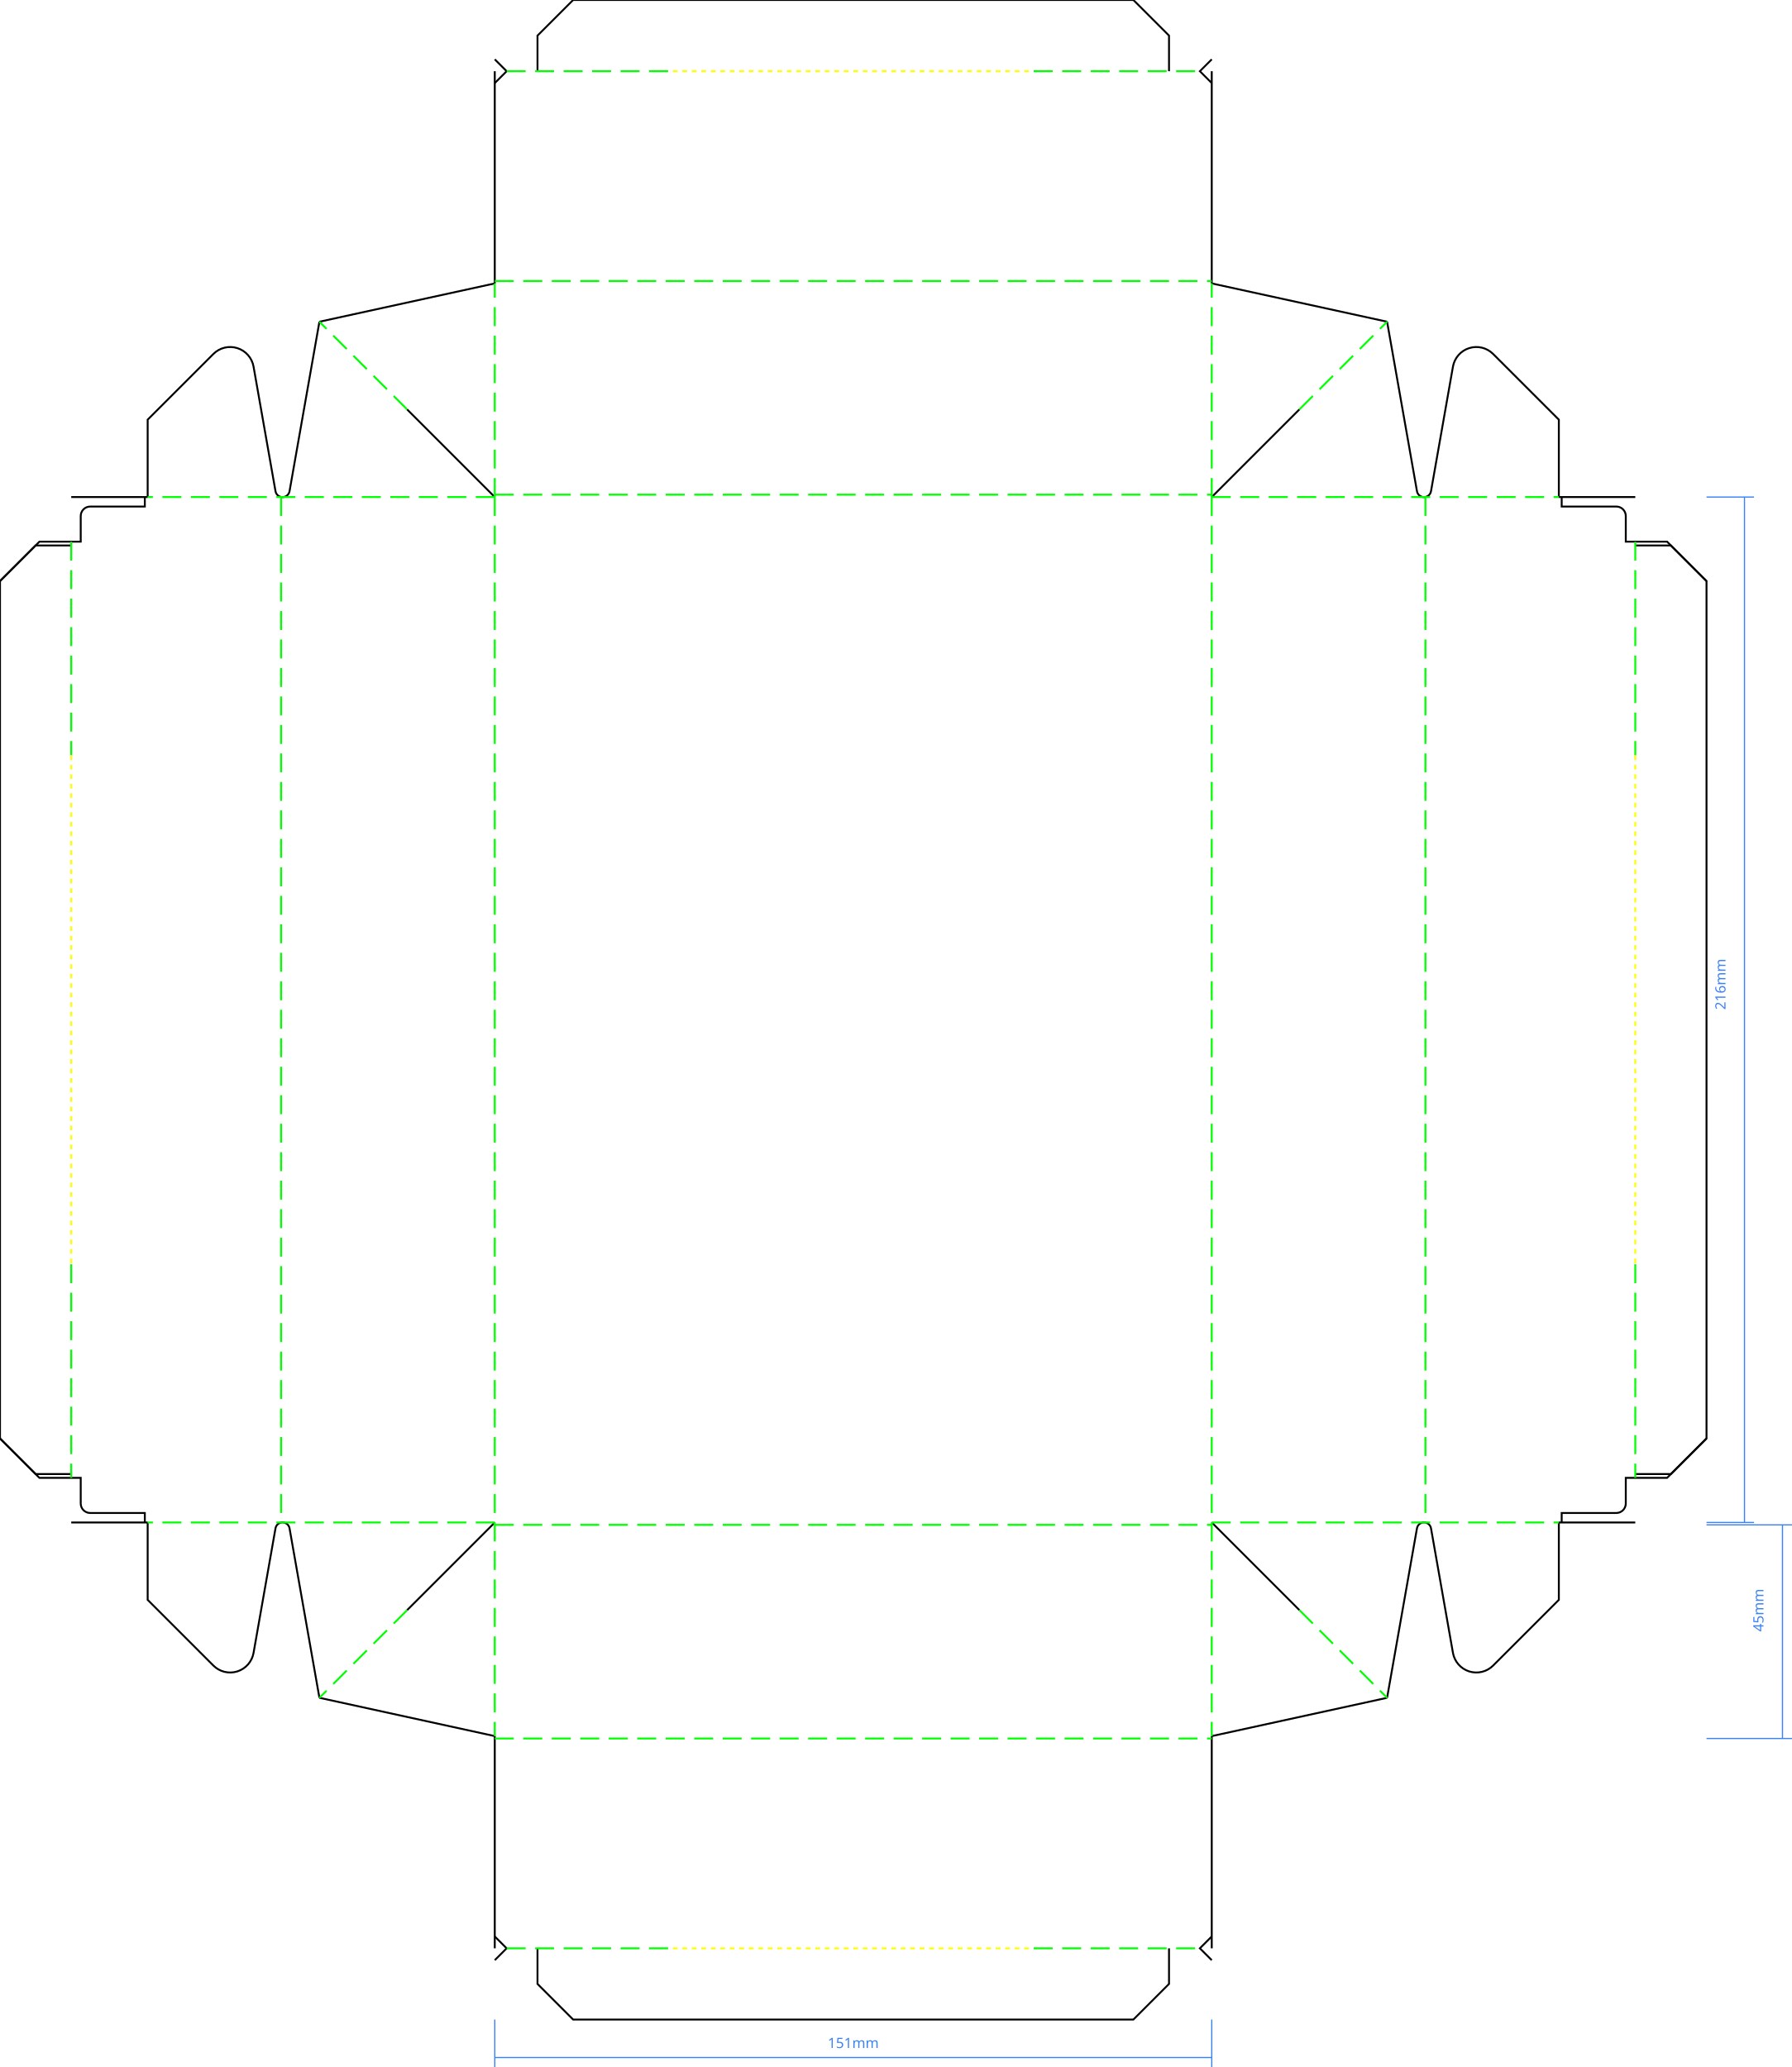
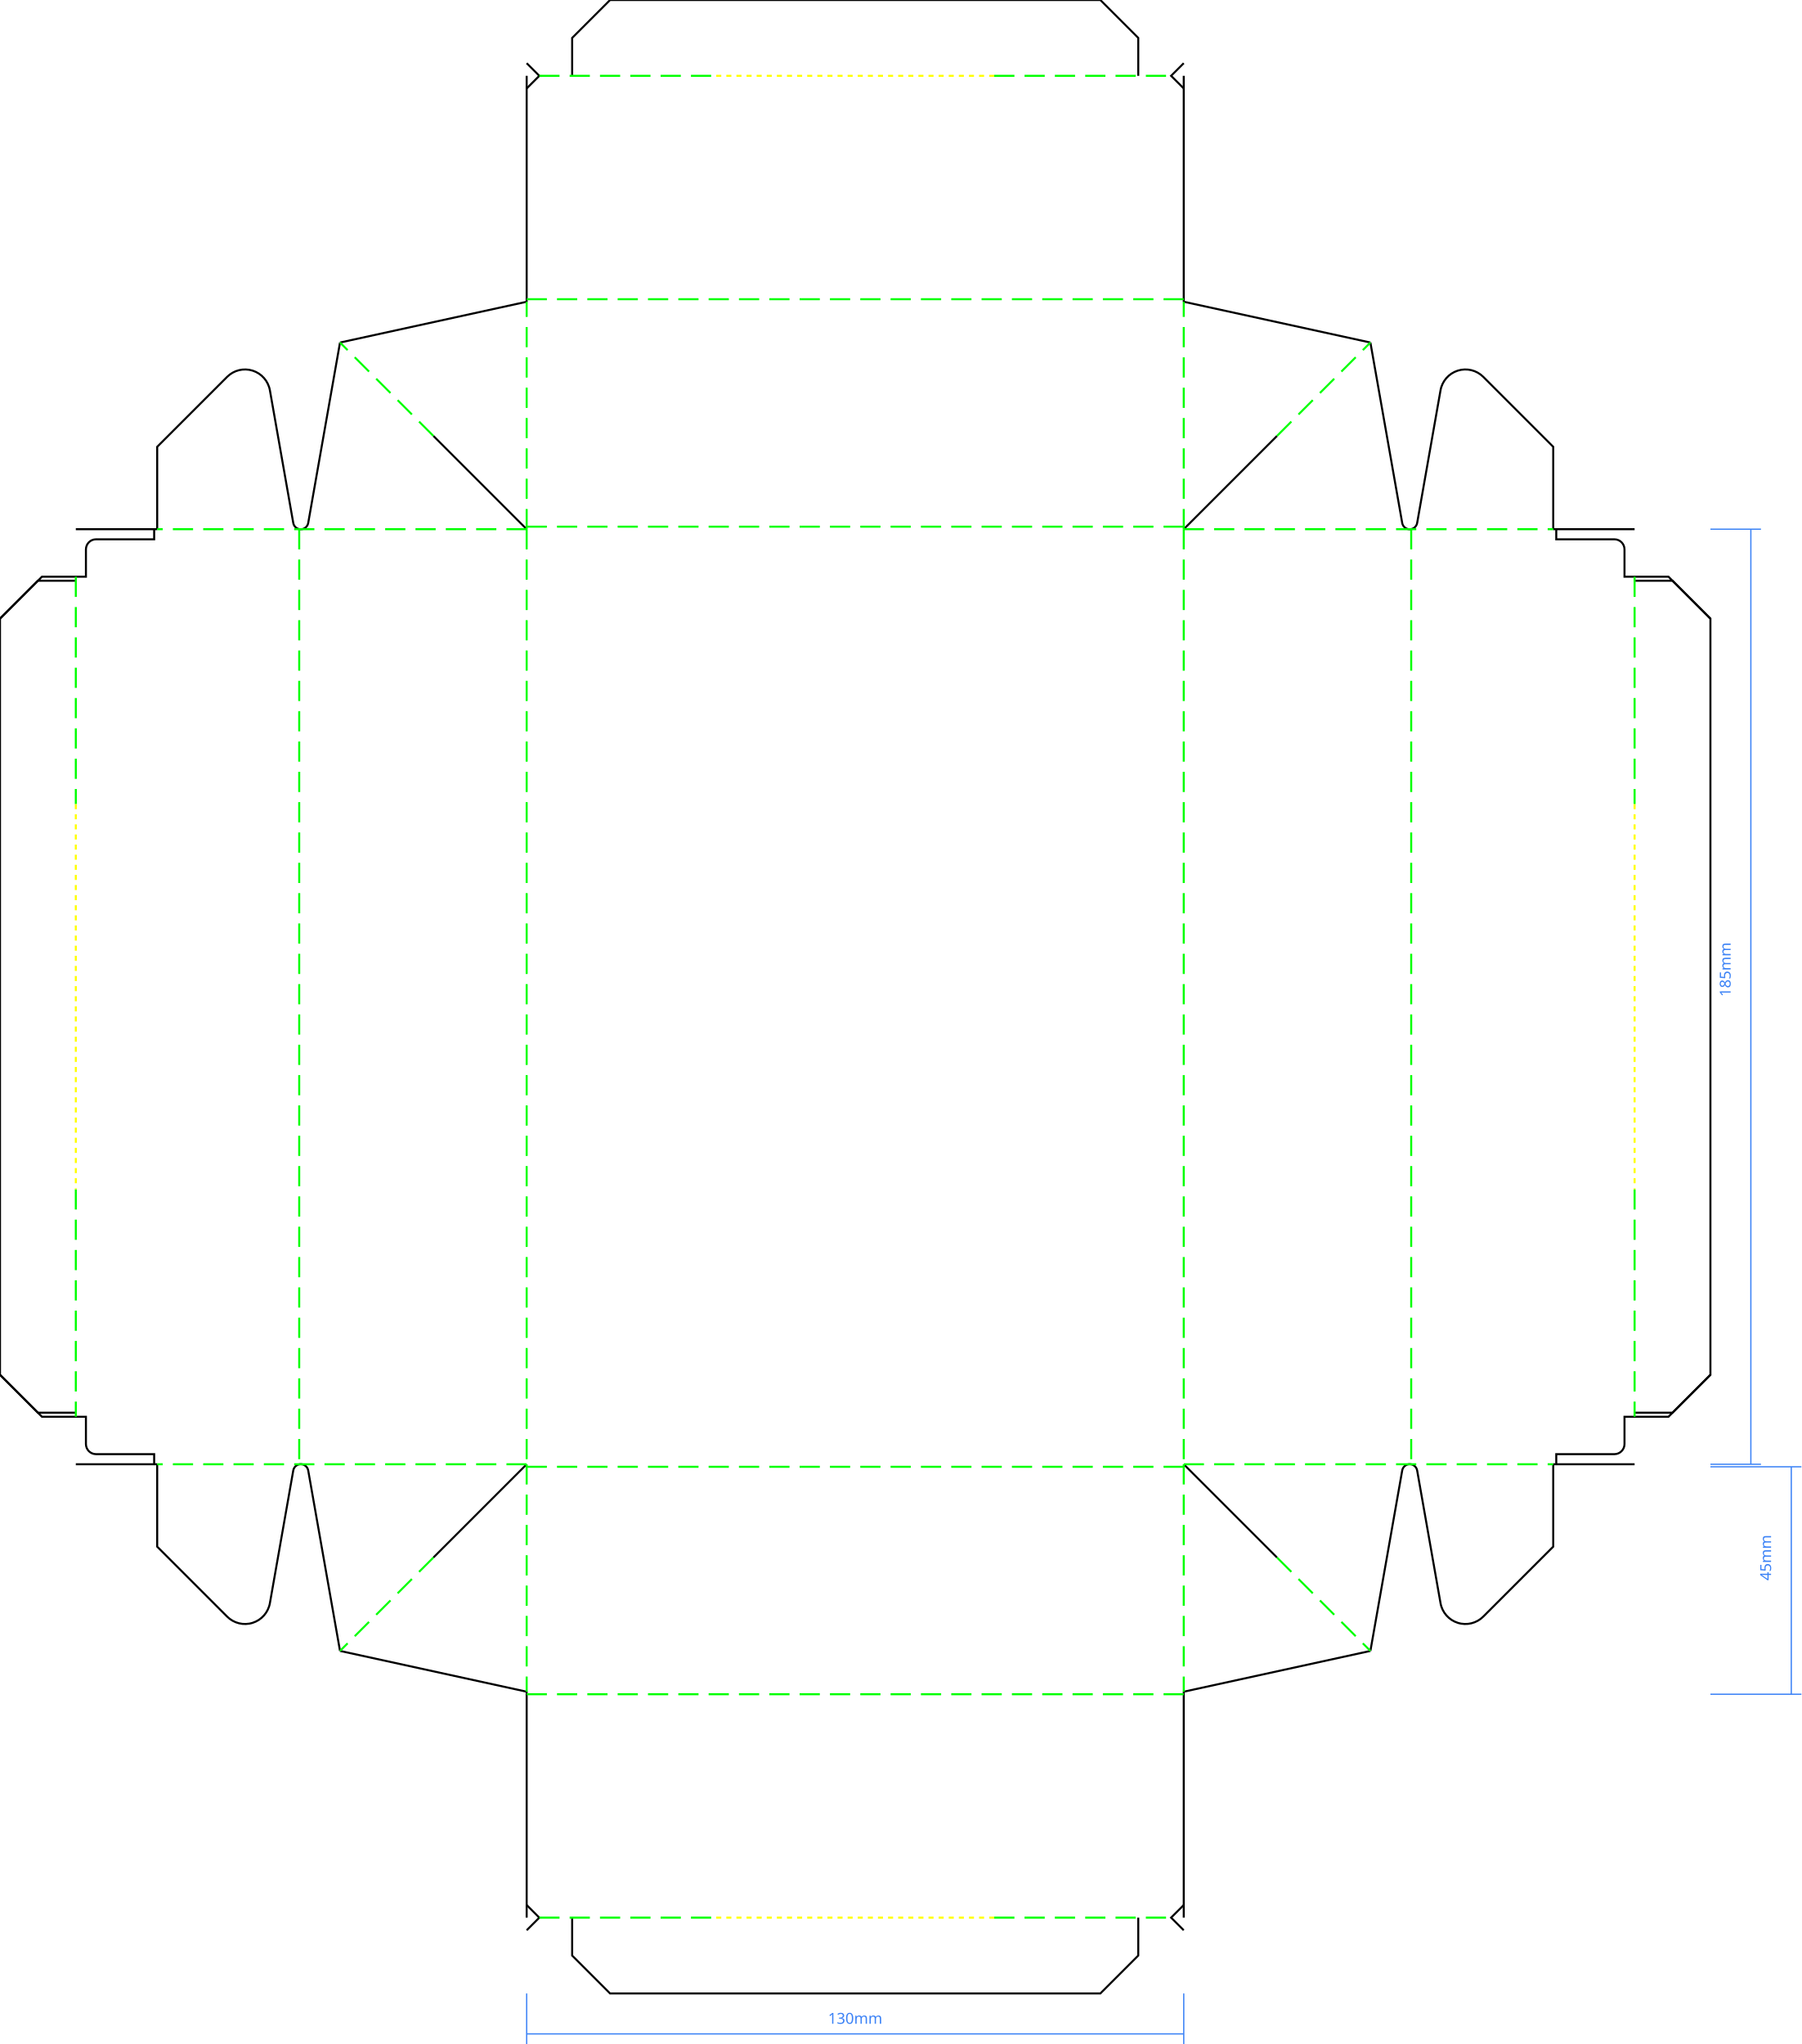
- <svg xmlns="http://www.w3.org/2000/svg" width="377.40mm" height="435.40mm" viewBox="0.00 0.00 377.40 435.40">
+ <svg xmlns="http://www.w3.org/2000/svg" width="356.40mm" height="404.40mm" viewBox="0.00 0.00 356.40 404.40">
  <g id="CUT" data-name="切割線">
-     <path d="M31.10,104.70 L15.00,104.70 M31.10,320.70 L15.00,320.70" stroke="#000000" stroke-width="0.4" fill="none" />
-     <path d="M15.00,114.90 L7.50,114.90 L0.00,122.40 L0.00,303.00 L7.50,310.50 L15.00,310.50" stroke="#000000" stroke-width="0.4" fill="none" />
-     <path d="M328.30,104.70 L344.40,104.70 M328.30,320.70 L344.40,320.70" stroke="#000000" stroke-width="0.4" fill="none" />
-     <path d="M344.40,114.90 L351.90,114.90 L359.40,122.40 L359.40,303.00 L351.90,310.50 L344.40,310.50" stroke="#000000" stroke-width="0.4" fill="none" />
-     <path d="M104.20,59.70 L104.20,15.00 M255.20,59.70 L255.20,15.00" stroke="#000000" stroke-width="0.4" fill="none" />
-     <path d="M104.20,12.50 L106.70,15.00 L104.20,17.50 M255.20,12.50 L252.70,15.00 L255.20,17.50" stroke="#000000" stroke-width="0.4" fill="none" />
-     <path d="M113.20,15.00 L113.20,7.50 L120.70,0.00 L238.70,0.00 L246.20,7.50 L246.20,15.00" stroke="#000000" stroke-width="0.4" fill="none" />
-     <path d="M104.20,365.70 L104.20,410.40 M255.20,365.70 L255.20,410.40" stroke="#000000" stroke-width="0.4" fill="none" />
-     <path d="M104.20,407.90 L106.70,410.40 L104.20,412.90 M255.20,407.90 L252.70,410.40 L255.20,412.90" stroke="#000000" stroke-width="0.4" fill="none" />
-     <path d="M113.20,410.40 L113.20,417.90 L120.70,425.40 L238.70,425.40 L246.20,417.90 L246.20,410.40" stroke="#000000" stroke-width="0.4" fill="none" />
-     <path d="M255.20,320.70 L273.66,339.16" stroke="#000000" stroke-width="0.4" fill="none" />
-     <path d="M292.13,357.63 L255.20,365.70" stroke="#000000" stroke-width="0.4" fill="none" />
-     <path d="M292.13,357.63 L298.42,321.94 A1.50,1.50 0 0,1 301.38,321.94 L306.00,348.17 A5.00,5.00 0 0,0 314.46,350.84 L328.30,337.00 L328.30,320.70" stroke="#000000" stroke-width="0.4" fill="none" />
-     <path d="M328.90,320.70 L328.90,318.70 L340.40,318.70 A2.00,2.00 0 0,0 342.40,316.70 L342.40,311.30 L351.10,311.30 L359.40,303.00" stroke="#000000" stroke-width="0.4" fill="none" />
-     <path d="M255.20,104.70 L273.66,86.24" stroke="#000000" stroke-width="0.4" fill="none" />
-     <path d="M292.13,67.77 L255.20,59.70" stroke="#000000" stroke-width="0.4" fill="none" />
-     <path d="M292.13,67.77 L298.42,103.46 A1.50,1.50 0 0,0 301.38,103.46 L306.00,77.23 A5.00,5.00 0 0,1 314.46,74.56 L328.30,88.40 L328.30,104.70" stroke="#000000" stroke-width="0.4" fill="none" />
-     <path d="M328.90,104.70 L328.90,106.70 L340.40,106.70 A2.00,2.00 0 0,1 342.40,108.70 L342.40,114.10 L351.10,114.10 L359.40,122.40" stroke="#000000" stroke-width="0.4" fill="none" />
-     <path d="M104.20,320.70 L85.74,339.16" stroke="#000000" stroke-width="0.4" fill="none" />
-     <path d="M67.27,357.63 L104.20,365.70" stroke="#000000" stroke-width="0.4" fill="none" />
-     <path d="M67.27,357.63 L60.98,321.94 A1.50,1.50 0 0,0 58.02,321.94 L53.40,348.17 A5.00,5.00 0 0,1 44.94,350.84 L31.10,337.00 L31.10,320.70" stroke="#000000" stroke-width="0.4" fill="none" />
-     <path d="M30.50,320.70 L30.50,318.70 L19.00,318.70 A2.00,2.00 0 0,1 17.00,316.70 L17.00,311.30 L8.30,311.30 L0.00,303.00" stroke="#000000" stroke-width="0.4" fill="none" />
+     <path d="M31.10,104.70 L15.00,104.70 M31.10,289.70 L15.00,289.70" stroke="#000000" stroke-width="0.4" fill="none" />
+     <path d="M15.00,114.90 L7.50,114.90 L0.00,122.40 L0.00,272.00 L7.50,279.50 L15.00,279.50" stroke="#000000" stroke-width="0.4" fill="none" />
+     <path d="M307.30,104.70 L323.40,104.70 M307.30,289.70 L323.40,289.70" stroke="#000000" stroke-width="0.4" fill="none" />
+     <path d="M323.40,114.90 L330.90,114.90 L338.40,122.40 L338.40,272.00 L330.90,279.50 L323.40,279.50" stroke="#000000" stroke-width="0.4" fill="none" />
+     <path d="M104.20,59.70 L104.20,15.00 M234.20,59.70 L234.20,15.00" stroke="#000000" stroke-width="0.4" fill="none" />
+     <path d="M104.20,12.50 L106.70,15.00 L104.20,17.50 M234.20,12.50 L231.70,15.00 L234.20,17.50" stroke="#000000" stroke-width="0.4" fill="none" />
+     <path d="M113.20,15.00 L113.20,7.50 L120.70,0.00 L217.70,0.00 L225.20,7.50 L225.20,15.00" stroke="#000000" stroke-width="0.4" fill="none" />
+     <path d="M104.20,334.70 L104.20,379.40 M234.20,334.70 L234.20,379.40" stroke="#000000" stroke-width="0.4" fill="none" />
+     <path d="M104.20,376.90 L106.70,379.40 L104.20,381.90 M234.20,376.90 L231.70,379.40 L234.20,381.90" stroke="#000000" stroke-width="0.4" fill="none" />
+     <path d="M113.20,379.40 L113.20,386.90 L120.70,394.40 L217.70,394.40 L225.20,386.90 L225.20,379.40" stroke="#000000" stroke-width="0.4" fill="none" />
+     <path d="M234.20,289.70 L252.66,308.16" stroke="#000000" stroke-width="0.4" fill="none" />
+     <path d="M271.13,326.63 L234.20,334.70" stroke="#000000" stroke-width="0.4" fill="none" />
+     <path d="M271.13,326.63 L277.42,290.94 A1.50,1.50 0 0,1 280.38,290.94 L285.00,317.17 A5.00,5.00 0 0,0 293.46,319.84 L307.30,306.00 L307.30,289.70" stroke="#000000" stroke-width="0.4" fill="none" />
+     <path d="M307.90,289.70 L307.90,287.70 L319.40,287.70 A2.00,2.00 0 0,0 321.40,285.70 L321.40,280.30 L330.10,280.30 L338.40,272.00" stroke="#000000" stroke-width="0.4" fill="none" />
+     <path d="M234.20,104.70 L252.66,86.24" stroke="#000000" stroke-width="0.4" fill="none" />
+     <path d="M271.13,67.77 L234.20,59.70" stroke="#000000" stroke-width="0.4" fill="none" />
+     <path d="M271.13,67.77 L277.42,103.46 A1.50,1.50 0 0,0 280.38,103.46 L285.00,77.23 A5.00,5.00 0 0,1 293.46,74.56 L307.30,88.40 L307.30,104.70" stroke="#000000" stroke-width="0.4" fill="none" />
+     <path d="M307.90,104.70 L307.90,106.70 L319.40,106.70 A2.00,2.00 0 0,1 321.40,108.70 L321.40,114.10 L330.10,114.10 L338.40,122.40" stroke="#000000" stroke-width="0.4" fill="none" />
+     <path d="M104.20,289.70 L85.74,308.16" stroke="#000000" stroke-width="0.4" fill="none" />
+     <path d="M67.27,326.63 L104.20,334.70" stroke="#000000" stroke-width="0.4" fill="none" />
+     <path d="M67.27,326.63 L60.98,290.94 A1.50,1.50 0 0,0 58.02,290.94 L53.40,317.17 A5.00,5.00 0 0,1 44.94,319.84 L31.10,306.00 L31.10,289.70" stroke="#000000" stroke-width="0.4" fill="none" />
+     <path d="M30.50,289.70 L30.50,287.70 L19.00,287.70 A2.00,2.00 0 0,1 17.00,285.70 L17.00,280.30 L8.30,280.30 L0.00,272.00" stroke="#000000" stroke-width="0.4" fill="none" />
    <path d="M104.20,104.70 L85.74,86.24" stroke="#000000" stroke-width="0.4" fill="none" />
    <path d="M67.27,67.77 L104.20,59.70" stroke="#000000" stroke-width="0.4" fill="none" />
    <path d="M67.27,67.77 L60.98,103.46 A1.50,1.50 0 0,1 58.02,103.46 L53.40,77.23 A5.00,5.00 0 0,0 44.94,74.56 L31.10,88.40 L31.10,104.70" stroke="#000000" stroke-width="0.4" fill="none" />
    <path d="M30.50,104.70 L30.50,106.70 L19.00,106.70 A2.00,2.00 0 0,0 17.00,108.70 L17.00,114.10 L8.30,114.10 L0.00,122.40" stroke="#000000" stroke-width="0.4" fill="none" />
  </g>
  <g id="CREASE" data-name="摺線">
-     <path d="M104.20,104.70 L104.20,320.70" stroke="#00FF00" stroke-width="0.4" stroke-dasharray="4 2" fill="none" />
-     <path d="M59.20,104.70 L59.20,320.70" stroke="#00FF00" stroke-width="0.4" stroke-dasharray="4 2" fill="none" />
-     <path d="M15.00,114.10 L15.00,159.10 M15.00,266.30 L15.00,311.30" stroke="#00FF00" stroke-width="0.4" stroke-dasharray="4 2" fill="none" />
-     <path d="M255.20,104.70 L255.20,320.70" stroke="#00FF00" stroke-width="0.4" stroke-dasharray="4 2" fill="none" />
-     <path d="M300.20,104.70 L300.20,320.70" stroke="#00FF00" stroke-width="0.4" stroke-dasharray="4 2" fill="none" />
-     <path d="M344.40,114.10 L344.40,159.10 M344.40,266.30 L344.40,311.30" stroke="#00FF00" stroke-width="0.4" stroke-dasharray="4 2" fill="none" />
-     <path d="M104.20,104.20 L255.20,104.20" stroke="#00FF00" stroke-width="0.4" stroke-dasharray="4 2" fill="none" />
-     <path d="M104.20,59.20 L255.20,59.20" stroke="#00FF00" stroke-width="0.4" stroke-dasharray="4 2" fill="none" />
-     <path d="M106.70,15.00 L141.70,15.00 M217.70,15.00 L252.70,15.00" stroke="#00FF00" stroke-width="0.4" stroke-dasharray="4 2" fill="none" />
-     <path d="M104.20,321.20 L255.20,321.20" stroke="#00FF00" stroke-width="0.4" stroke-dasharray="4 2" fill="none" />
-     <path d="M104.20,366.20 L255.20,366.20" stroke="#00FF00" stroke-width="0.4" stroke-dasharray="4 2" fill="none" />
-     <path d="M106.70,410.40 L141.70,410.40 M217.70,410.40 L252.70,410.40" stroke="#00FF00" stroke-width="0.4" stroke-dasharray="4 2" fill="none" />
-     <path d="M255.20,320.70 L300.20,320.70 L328.30,320.70 M255.20,320.70 L255.20,365.70" stroke="#00FF00" stroke-width="0.4" stroke-dasharray="4 2" fill="none" />
-     <path d="M273.66,339.16 L292.13,357.63" stroke="#00FF00" stroke-width="0.4" stroke-dasharray="4 2" fill="none" />
-     <path d="M255.20,104.70 L300.20,104.70 L328.30,104.70 M255.20,104.70 L255.20,59.70" stroke="#00FF00" stroke-width="0.4" stroke-dasharray="4 2" fill="none" />
-     <path d="M273.66,86.24 L292.13,67.77" stroke="#00FF00" stroke-width="0.4" stroke-dasharray="4 2" fill="none" />
-     <path d="M104.20,320.70 L59.20,320.70 L31.10,320.70 M104.20,320.70 L104.20,365.70" stroke="#00FF00" stroke-width="0.4" stroke-dasharray="4 2" fill="none" />
-     <path d="M85.74,339.16 L67.27,357.63" stroke="#00FF00" stroke-width="0.4" stroke-dasharray="4 2" fill="none" />
+     <path d="M104.20,104.70 L104.20,289.70" stroke="#00FF00" stroke-width="0.4" stroke-dasharray="4 2" fill="none" />
+     <path d="M59.20,104.70 L59.20,289.70" stroke="#00FF00" stroke-width="0.4" stroke-dasharray="4 2" fill="none" />
+     <path d="M15.00,114.10 L15.00,159.10 M15.00,235.30 L15.00,280.30" stroke="#00FF00" stroke-width="0.4" stroke-dasharray="4 2" fill="none" />
+     <path d="M234.20,104.70 L234.20,289.70" stroke="#00FF00" stroke-width="0.4" stroke-dasharray="4 2" fill="none" />
+     <path d="M279.20,104.70 L279.20,289.70" stroke="#00FF00" stroke-width="0.4" stroke-dasharray="4 2" fill="none" />
+     <path d="M323.40,114.10 L323.40,159.10 M323.40,235.30 L323.40,280.30" stroke="#00FF00" stroke-width="0.4" stroke-dasharray="4 2" fill="none" />
+     <path d="M104.20,104.20 L234.20,104.20" stroke="#00FF00" stroke-width="0.4" stroke-dasharray="4 2" fill="none" />
+     <path d="M104.20,59.20 L234.20,59.20" stroke="#00FF00" stroke-width="0.4" stroke-dasharray="4 2" fill="none" />
+     <path d="M106.70,15.00 L141.70,15.00 M196.70,15.00 L231.70,15.00" stroke="#00FF00" stroke-width="0.4" stroke-dasharray="4 2" fill="none" />
+     <path d="M104.20,290.20 L234.20,290.20" stroke="#00FF00" stroke-width="0.4" stroke-dasharray="4 2" fill="none" />
+     <path d="M104.20,335.20 L234.20,335.20" stroke="#00FF00" stroke-width="0.4" stroke-dasharray="4 2" fill="none" />
+     <path d="M106.70,379.40 L141.70,379.40 M196.70,379.40 L231.70,379.40" stroke="#00FF00" stroke-width="0.4" stroke-dasharray="4 2" fill="none" />
+     <path d="M234.20,289.70 L279.20,289.70 L307.30,289.70 M234.20,289.70 L234.20,334.70" stroke="#00FF00" stroke-width="0.4" stroke-dasharray="4 2" fill="none" />
+     <path d="M252.66,308.16 L271.13,326.63" stroke="#00FF00" stroke-width="0.4" stroke-dasharray="4 2" fill="none" />
+     <path d="M234.20,104.70 L279.20,104.70 L307.30,104.70 M234.20,104.70 L234.20,59.70" stroke="#00FF00" stroke-width="0.4" stroke-dasharray="4 2" fill="none" />
+     <path d="M252.66,86.24 L271.13,67.77" stroke="#00FF00" stroke-width="0.4" stroke-dasharray="4 2" fill="none" />
+     <path d="M104.20,289.70 L59.20,289.70 L31.10,289.70 M104.20,289.70 L104.20,334.70" stroke="#00FF00" stroke-width="0.4" stroke-dasharray="4 2" fill="none" />
+     <path d="M85.74,308.16 L67.27,326.63" stroke="#00FF00" stroke-width="0.4" stroke-dasharray="4 2" fill="none" />
    <path d="M104.20,104.70 L59.20,104.70 L31.10,104.70 M104.20,104.70 L104.20,59.70" stroke="#00FF00" stroke-width="0.4" stroke-dasharray="4 2" fill="none" />
    <path d="M85.74,86.24 L67.27,67.77" stroke="#00FF00" stroke-width="0.4" stroke-dasharray="4 2" fill="none" />
  </g>
  <g id="HALFCUT" data-name="半刀">
-     <path d="M15.00,159.10 L15.00,266.30" stroke="#FFFF00" stroke-width="0.4" stroke-dasharray="1 1" fill="none" />
-     <path d="M344.40,159.10 L344.40,266.30" stroke="#FFFF00" stroke-width="0.4" stroke-dasharray="1 1" fill="none" />
-     <path d="M141.70,15.00 L217.70,15.00" stroke="#FFFF00" stroke-width="0.4" stroke-dasharray="1 1" fill="none" />
-     <path d="M141.70,410.40 L217.70,410.40" stroke="#FFFF00" stroke-width="0.4" stroke-dasharray="1 1" fill="none" />
+     <path d="M15.00,159.10 L15.00,235.30" stroke="#FFFF00" stroke-width="0.4" stroke-dasharray="1 1" fill="none" />
+     <path d="M323.40,159.10 L323.40,235.30" stroke="#FFFF00" stroke-width="0.4" stroke-dasharray="1 1" fill="none" />
+     <path d="M141.70,15.00 L196.70,15.00" stroke="#FFFF00" stroke-width="0.4" stroke-dasharray="1 1" fill="none" />
+     <path d="M141.70,379.40 L196.70,379.40" stroke="#FFFF00" stroke-width="0.4" stroke-dasharray="1 1" fill="none" />
  </g>
  <g id="DIMENSIONS" data-name="尺寸標註">
-     <path d="M104.20,425.40 L104.20,435.40 M255.20,425.40 L255.20,435.40 M104.20,433.40 L255.20,433.40" stroke="#3B82F6" stroke-width="0.25" fill="none" />
-     <path d="M359.40,104.70 L369.40,104.70 M359.40,320.70 L369.40,320.70 M367.40,104.70 L367.40,320.70" stroke="#3B82F6" stroke-width="0.25" fill="none" />
-     <path d="M359.40,321.20 L377.40,321.20 M359.40,366.20 L377.40,366.20 M375.40,321.20 L375.40,366.20" stroke="#3B82F6" stroke-width="0.25" fill="none" />
-     <text x="179.70" y="431.40" font-size="3" font-family="sans-serif" fill="#3B82F6" text-anchor="middle">151mm</text>
-     <text x="363.40" y="212.70" font-size="3" font-family="sans-serif" fill="#3B82F6" text-anchor="start" transform="rotate(-90.00 363.40 212.70)">216mm</text>
-     <text x="371.40" y="343.70" font-size="3" font-family="sans-serif" fill="#3B82F6" text-anchor="start" transform="rotate(-90.00 371.40 343.70)">45mm</text>
+     <path d="M104.20,394.40 L104.20,404.40 M234.20,394.40 L234.20,404.40 M104.20,402.40 L234.20,402.40" stroke="#3B82F6" stroke-width="0.25" fill="none" />
+     <path d="M338.40,104.70 L348.40,104.70 M338.40,289.70 L348.40,289.70 M346.40,104.70 L346.40,289.70" stroke="#3B82F6" stroke-width="0.25" fill="none" />
+     <path d="M338.40,290.20 L356.40,290.20 M338.40,335.20 L356.40,335.20 M354.40,290.20 L354.40,335.20" stroke="#3B82F6" stroke-width="0.25" fill="none" />
+     <text x="169.20" y="400.40" font-size="3" font-family="sans-serif" fill="#3B82F6" text-anchor="middle">130mm</text>
+     <text x="342.40" y="197.20" font-size="3" font-family="sans-serif" fill="#3B82F6" text-anchor="start" transform="rotate(-90.00 342.40 197.20)">185mm</text>
+     <text x="350.40" y="312.70" font-size="3" font-family="sans-serif" fill="#3B82F6" text-anchor="start" transform="rotate(-90.00 350.40 312.70)">45mm</text>
  </g>
</svg>
